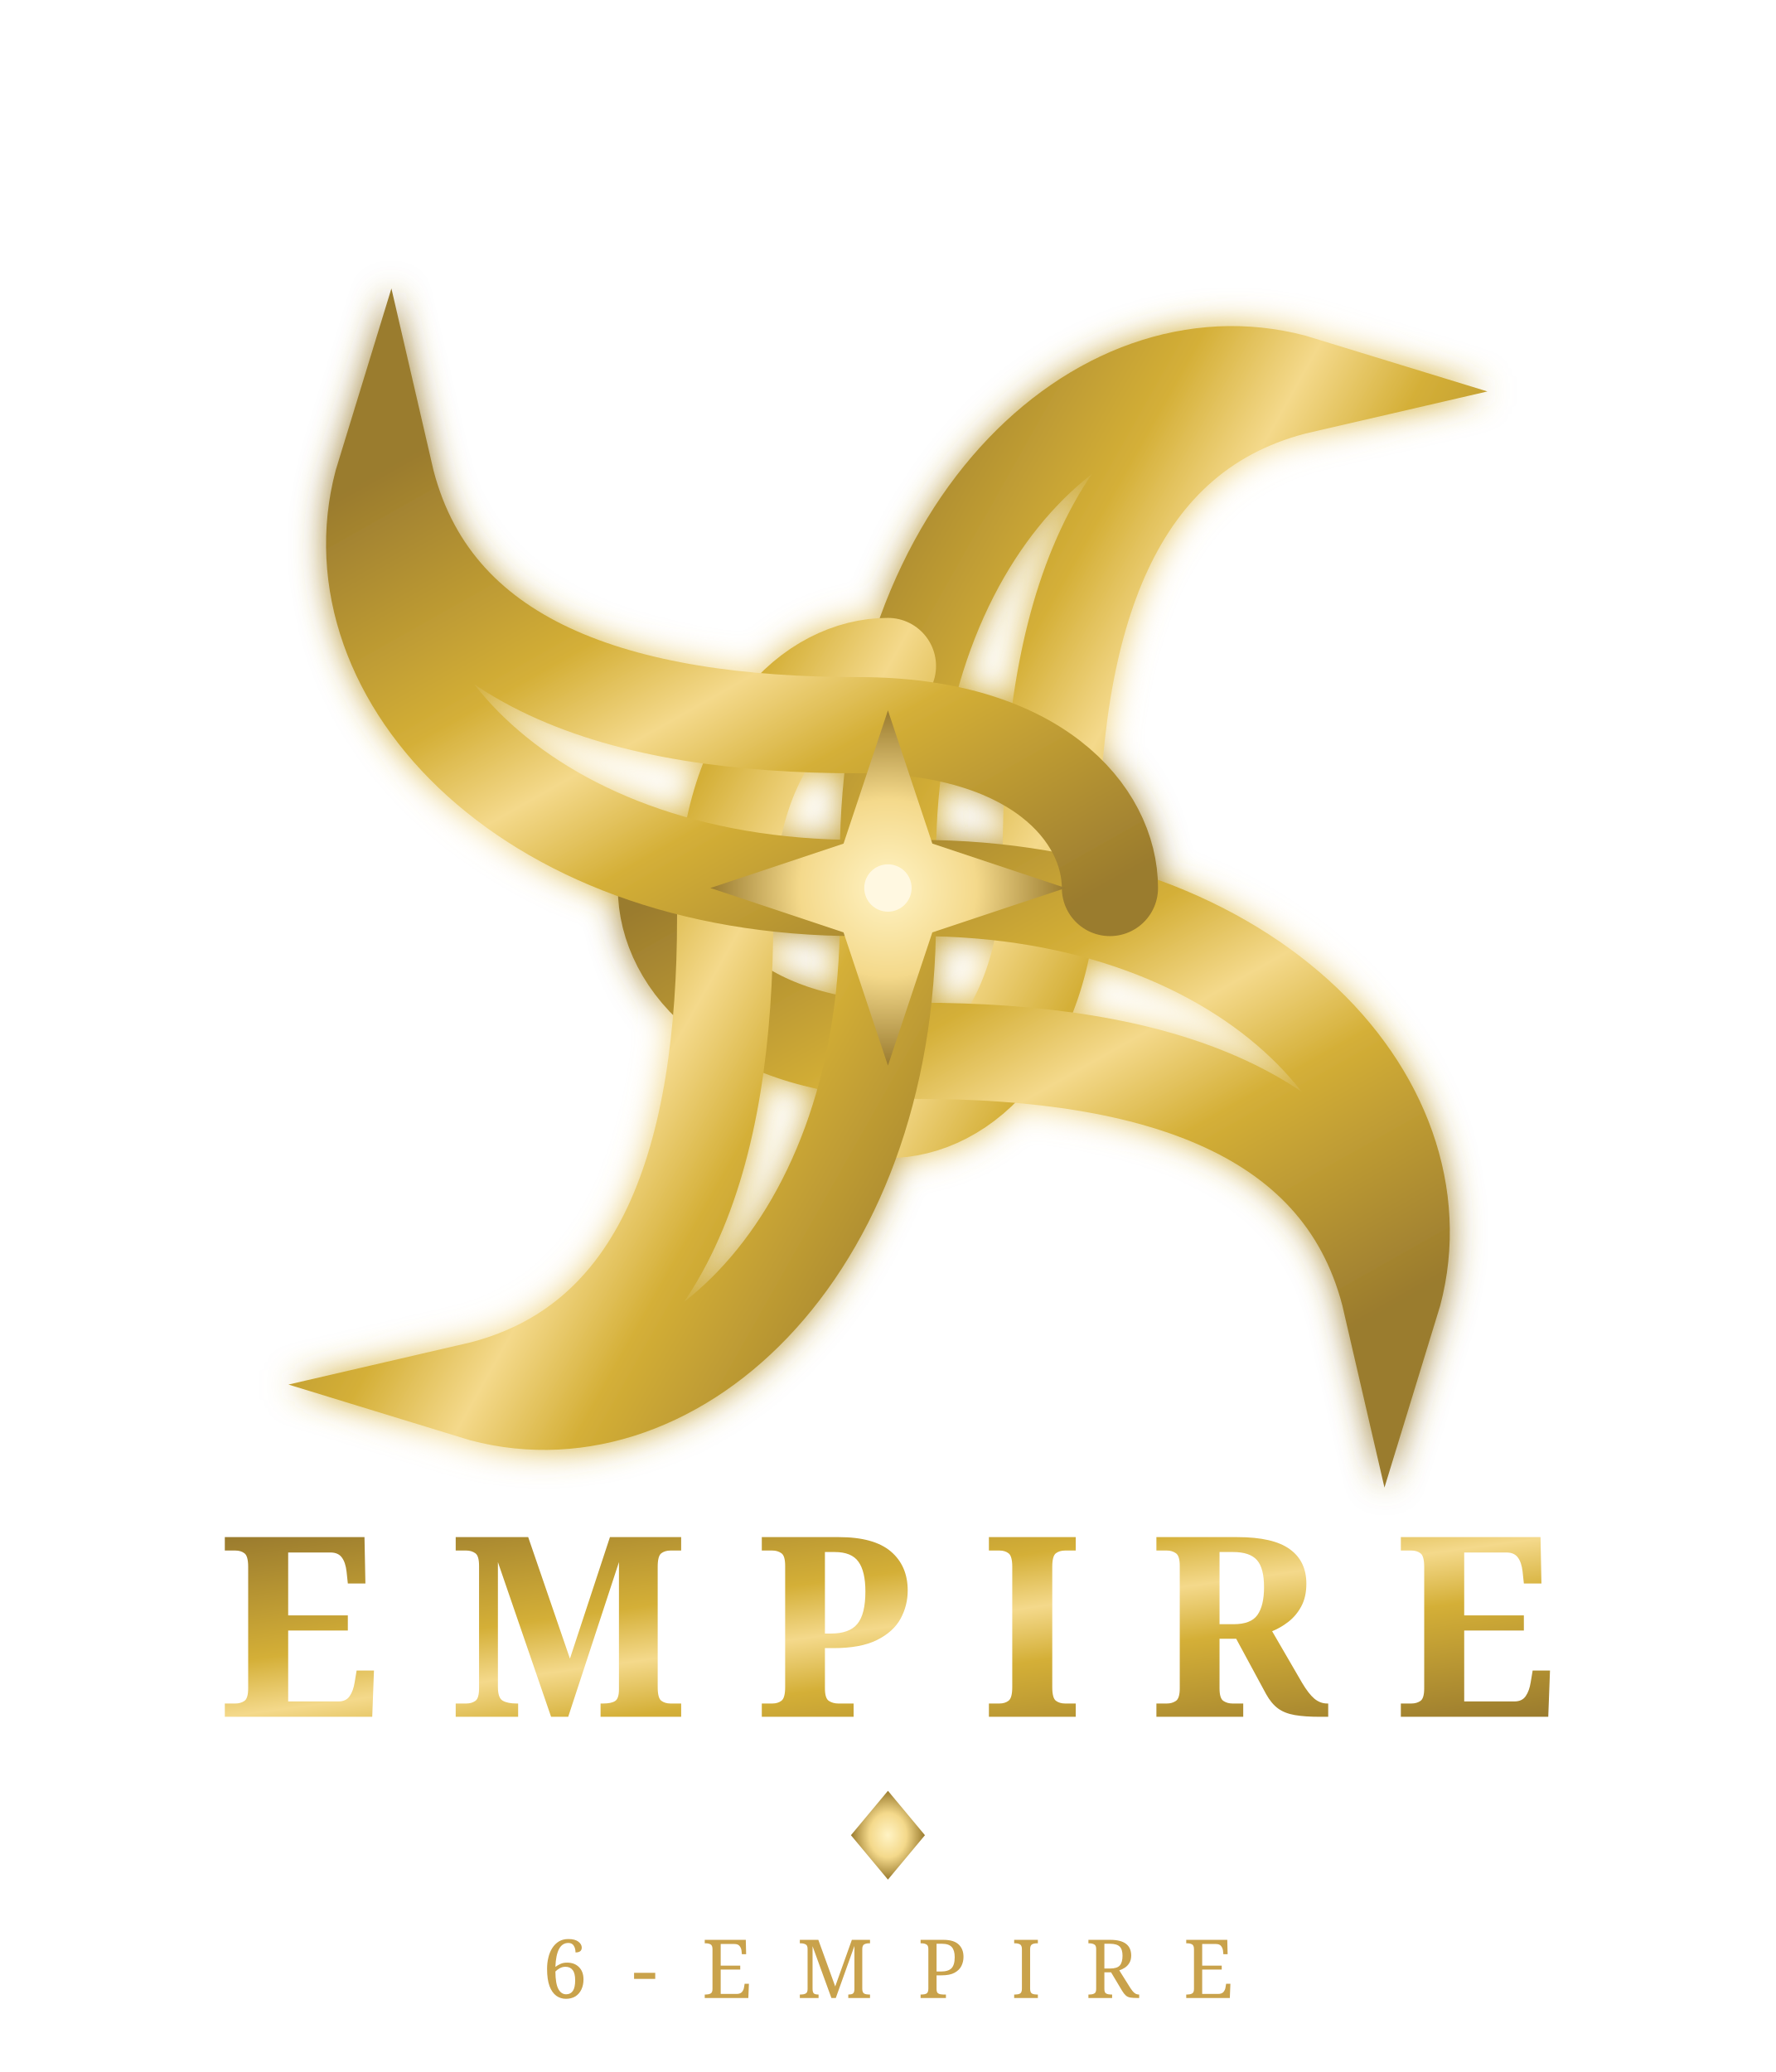
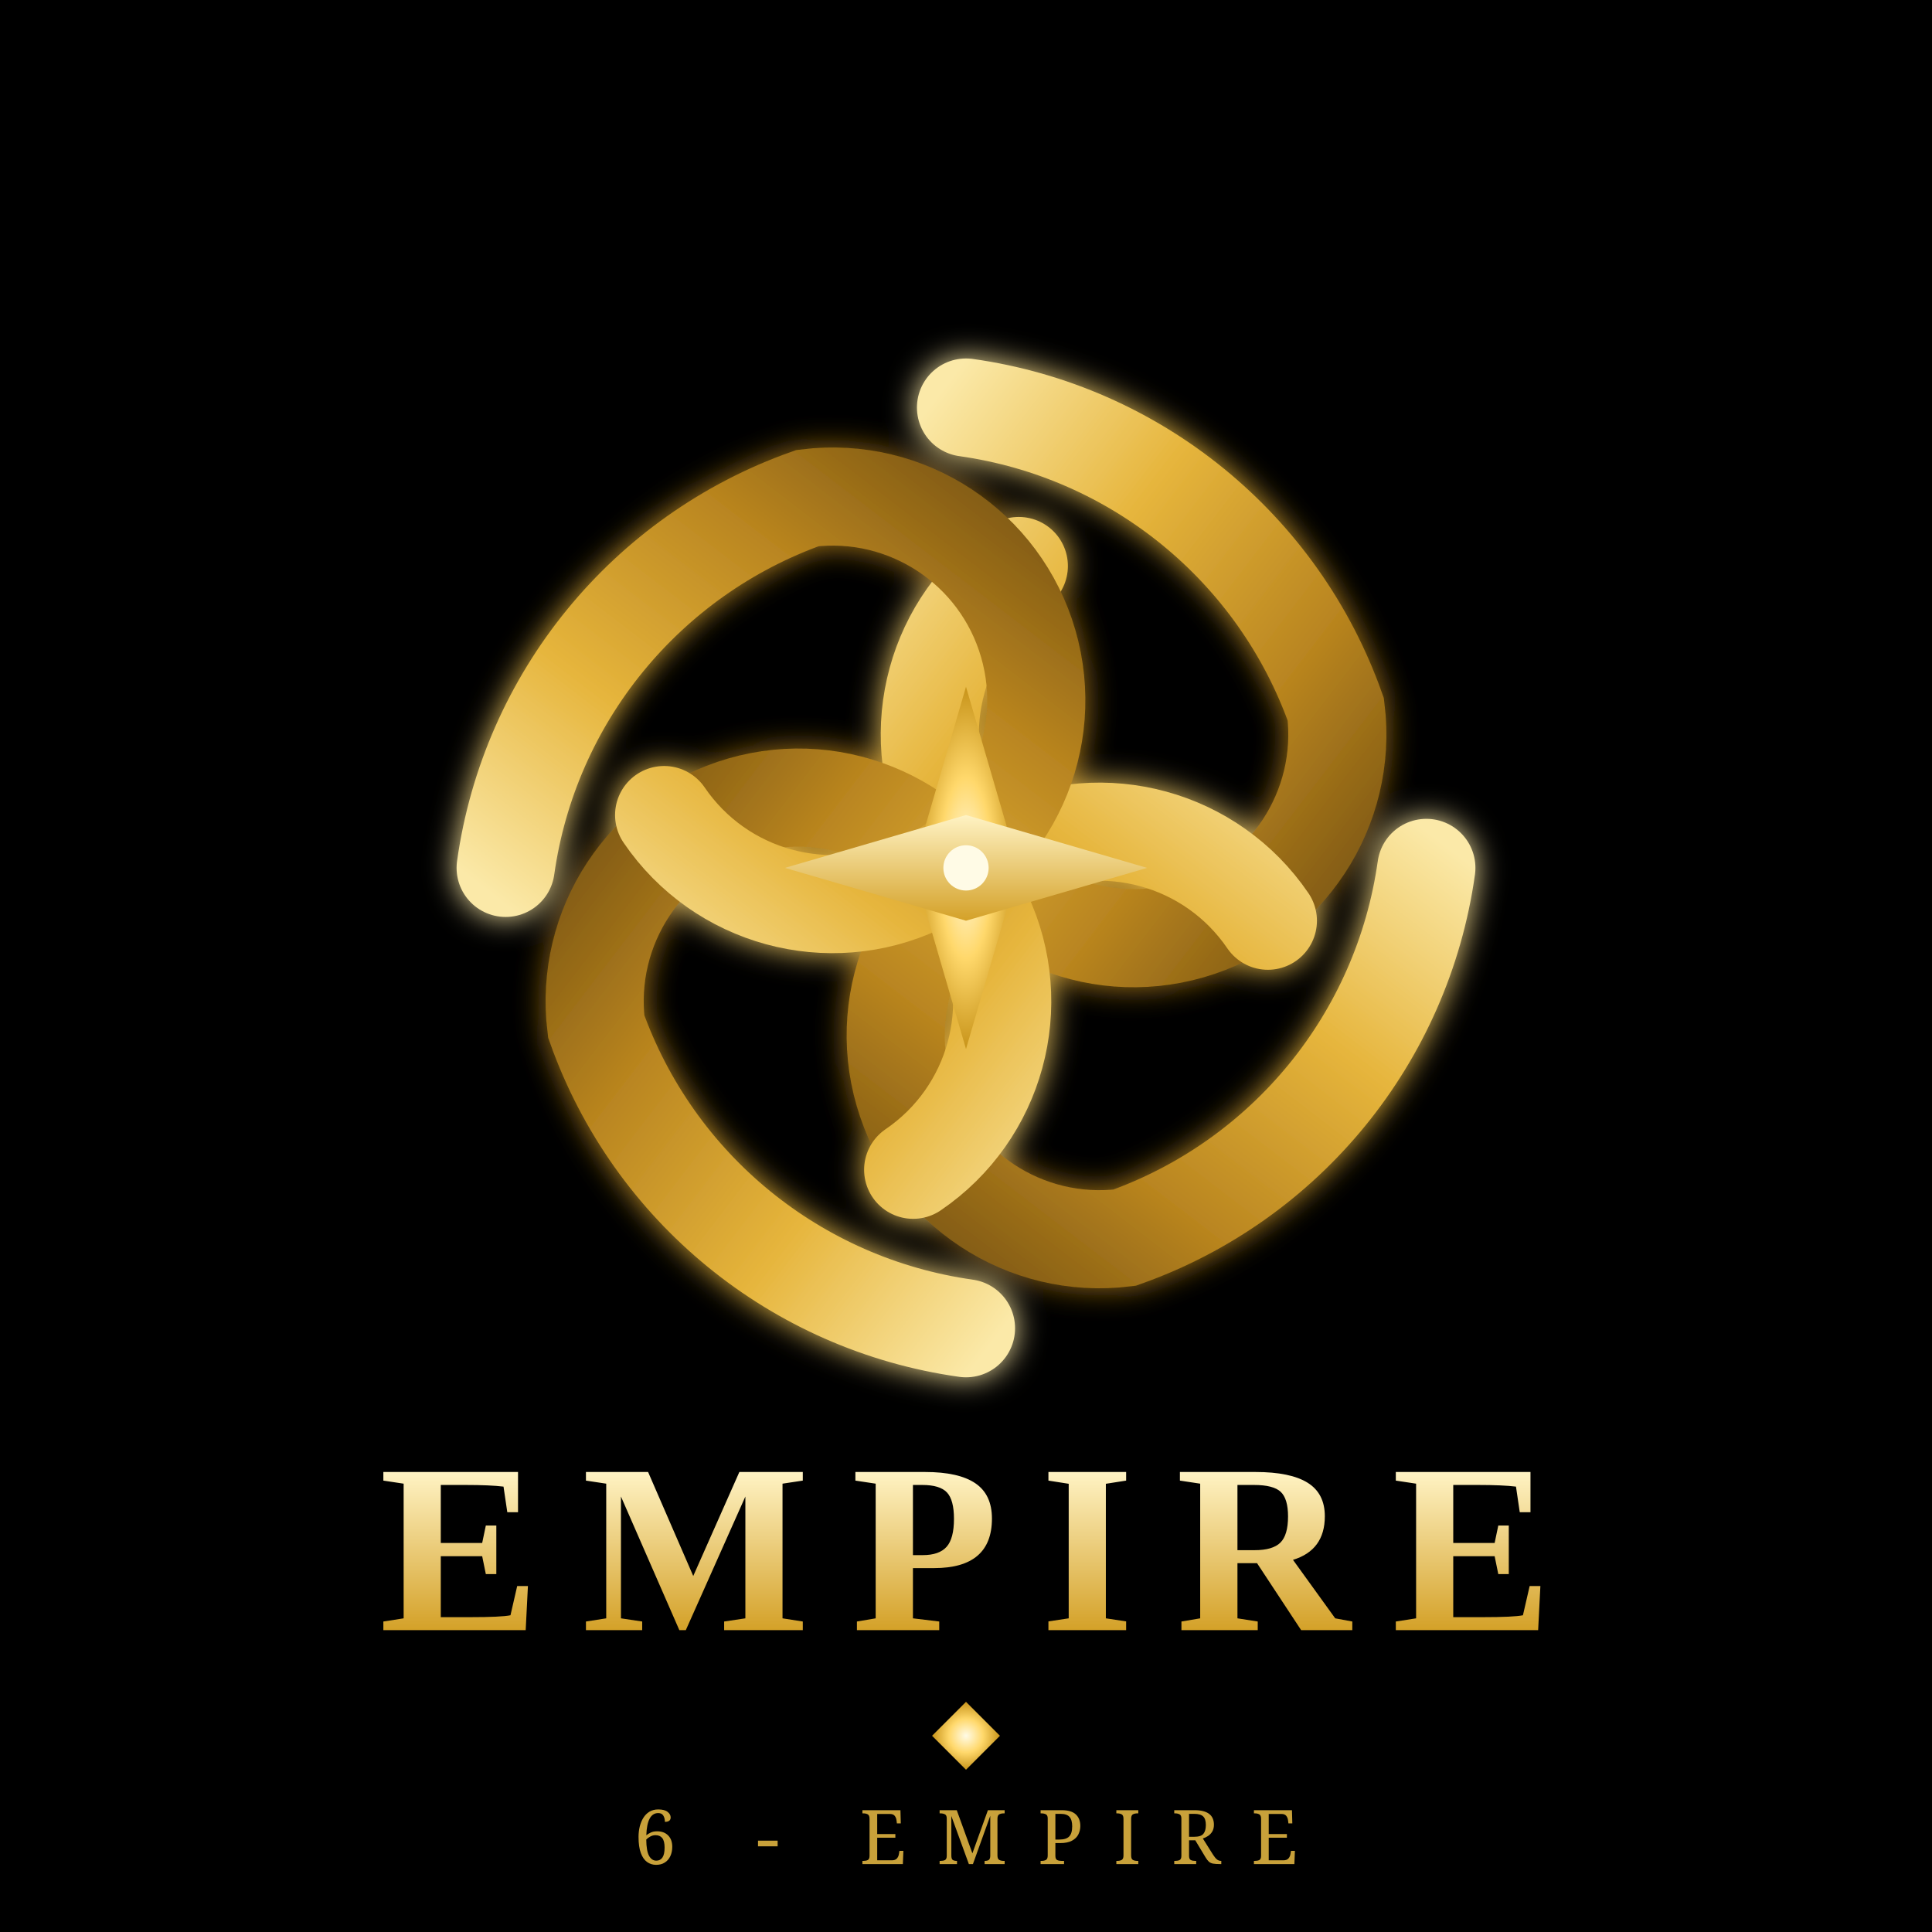
- <svg xmlns="http://www.w3.org/2000/svg" width="240" height="280" viewBox="0 0 240 280" fill="none" role="img" aria-label="6 EMPIRE">
+ <svg xmlns="http://www.w3.org/2000/svg" width="512" height="512" viewBox="0 0 512 512" fill="none" role="img" aria-label="6 EMPIRE">
  <defs>
-     <linearGradient id="eg" x1="0" y1="0" x2="1" y2="1">
-       <stop offset="0" stop-color="#9A7B2E" />
-       <stop offset="0.35" stop-color="#D4AF37" />
-       <stop offset="0.5" stop-color="#F4D98B" />
-       <stop offset="0.65" stop-color="#D4AF37" />
-       <stop offset="1" stop-color="#9A7B2E" />
+     <linearGradient id="gold" x1="0" y1="0" x2="1" y2="1">
+       <stop offset="0" stop-color="#fbe9a8" />
+       <stop offset="0.35" stop-color="#e6b53c" />
+       <stop offset="0.7" stop-color="#b8841f" />
+       <stop offset="1" stop-color="#7a5512" />
    </linearGradient>
-     <radialGradient id="star" cx="0.5" cy="0.5" r="0.5">
-       <stop offset="0" stop-color="#FFF3C4" />
-       <stop offset="0.5" stop-color="#F4D98B" />
-       <stop offset="1" stop-color="#9A7B2E" />
+     <linearGradient id="goldHi" x1="0" y1="0" x2="0" y2="1">
+       <stop offset="0" stop-color="#fff3c4" />
+       <stop offset="1" stop-color="#d4a128" />
+     </linearGradient>
+     <radialGradient id="spark" cx="0.5" cy="0.5" r="0.5">
+       <stop offset="0" stop-color="#fffbe6" />
+       <stop offset="0.5" stop-color="#ffd86b" />
+       <stop offset="1" stop-color="#c8941a" />
    </radialGradient>
-     <filter id="gl" x="-30%" y="-30%" width="160%" height="160%">
-       <feGaussianBlur stdDeviation="2.2" result="b" />
+     <filter id="glow" x="-30%" y="-30%" width="160%" height="160%">
+       <feGaussianBlur stdDeviation="4" result="b" />
      <feMerge>
        <feMergeNode in="b" />
        <feMergeNode in="SourceGraphic" />
      </feMerge>
    </filter>
  </defs>
-   <g filter="url(#gl)" stroke="url(#eg)" stroke-width="13" stroke-linecap="round" fill="none">
-     <g>
-       <path d="M120 116 C120 70 150 44 176 52 C150 58 142 84 142 116 C142 140 130 150 120 150" />
-       <path d="M124 120 C170 120 196 150 188 176 C182 150 156 142 124 142 C100 142 90 130 90 120" />
-       <path d="M120 124 C120 170 90 196 64 188 C90 182 98 156 98 124 C98 100 110 90 120 90" />
-       <path d="M116 120 C70 120 44 90 52 64 C58 90 84 98 116 98 C140 98 150 110 150 120" />
-     </g>
+   <rect width="512" height="512" fill="#000" />
+   <g transform="translate(256 230)" filter="url(#glow)" stroke="url(#gold)" stroke-width="26" stroke-linecap="round" fill="none">
+     <path d="M0,-122 A122,122 0 0 1 98,-42 A54,54 0 1 1 14,-80" />
+     <path transform="rotate(90)" d="M0,-122 A122,122 0 0 1 98,-42 A54,54 0 1 1 14,-80" />
+     <path transform="rotate(180)" d="M0,-122 A122,122 0 0 1 98,-42 A54,54 0 1 1 14,-80" />
+     <path transform="rotate(270)" d="M0,-122 A122,122 0 0 1 98,-42 A54,54 0 1 1 14,-80" />
  </g>
-   <path d="M120 96 L128 120 L120 144 L112 120 Z M96 120 L120 112 L144 120 L120 128 Z" fill="url(#star)" />
-   <circle cx="120" cy="120" r="3.2" fill="#FFF8E1" />
-   <text x="120" y="232" text-anchor="middle" font-family="'Cinzel','Trajan Pro',serif" font-size="34" letter-spacing="9" fill="url(#eg)" font-weight="600">EMPIRE</text>
-   <g stroke="url(#eg)" stroke-width="1.2">
-     <line x1="46" y1="248" x2="108" y2="248" />
-     <line x1="132" y1="248" x2="194" y2="248" />
+   <g transform="translate(256 230)">
+     <path d="M0,-48 L14,0 L0,48 L-14,0 Z" fill="url(#spark)" />
+     <path d="M-48,0 L0,-14 L48,0 L0,14 Z" fill="url(#goldHi)" />
+     <circle r="6" fill="#fffbe6" />
  </g>
-   <path d="M120 242 l5 6 l-5 6 l-5 -6 Z" fill="url(#star)" />
-   <text x="120" y="270" text-anchor="middle" font-family="'Cinzel',serif" font-size="11" letter-spacing="6" fill="#C9A24B">6-EMPIRE</text>
+   <text x="256" y="432" text-anchor="middle" font-family="Georgia, 'Times New Roman', serif" font-size="64" letter-spacing="11" fill="url(#goldHi)" font-weight="700">EMPIRE</text>
+   <g stroke="url(#gold)" stroke-width="2">
+     <line x1="146" y1="460" x2="232" y2="460" />
+     <line x1="280" y1="460" x2="366" y2="460" />
+   </g>
+   <path d="M256,451 l9,9 l-9,9 l-9,-9 Z" fill="url(#spark)" />
+   <text x="256" y="494" text-anchor="middle" font-family="Georgia, serif" font-size="20" letter-spacing="8" fill="#c8a13a">6 - EMPIRE</text>
</svg>
